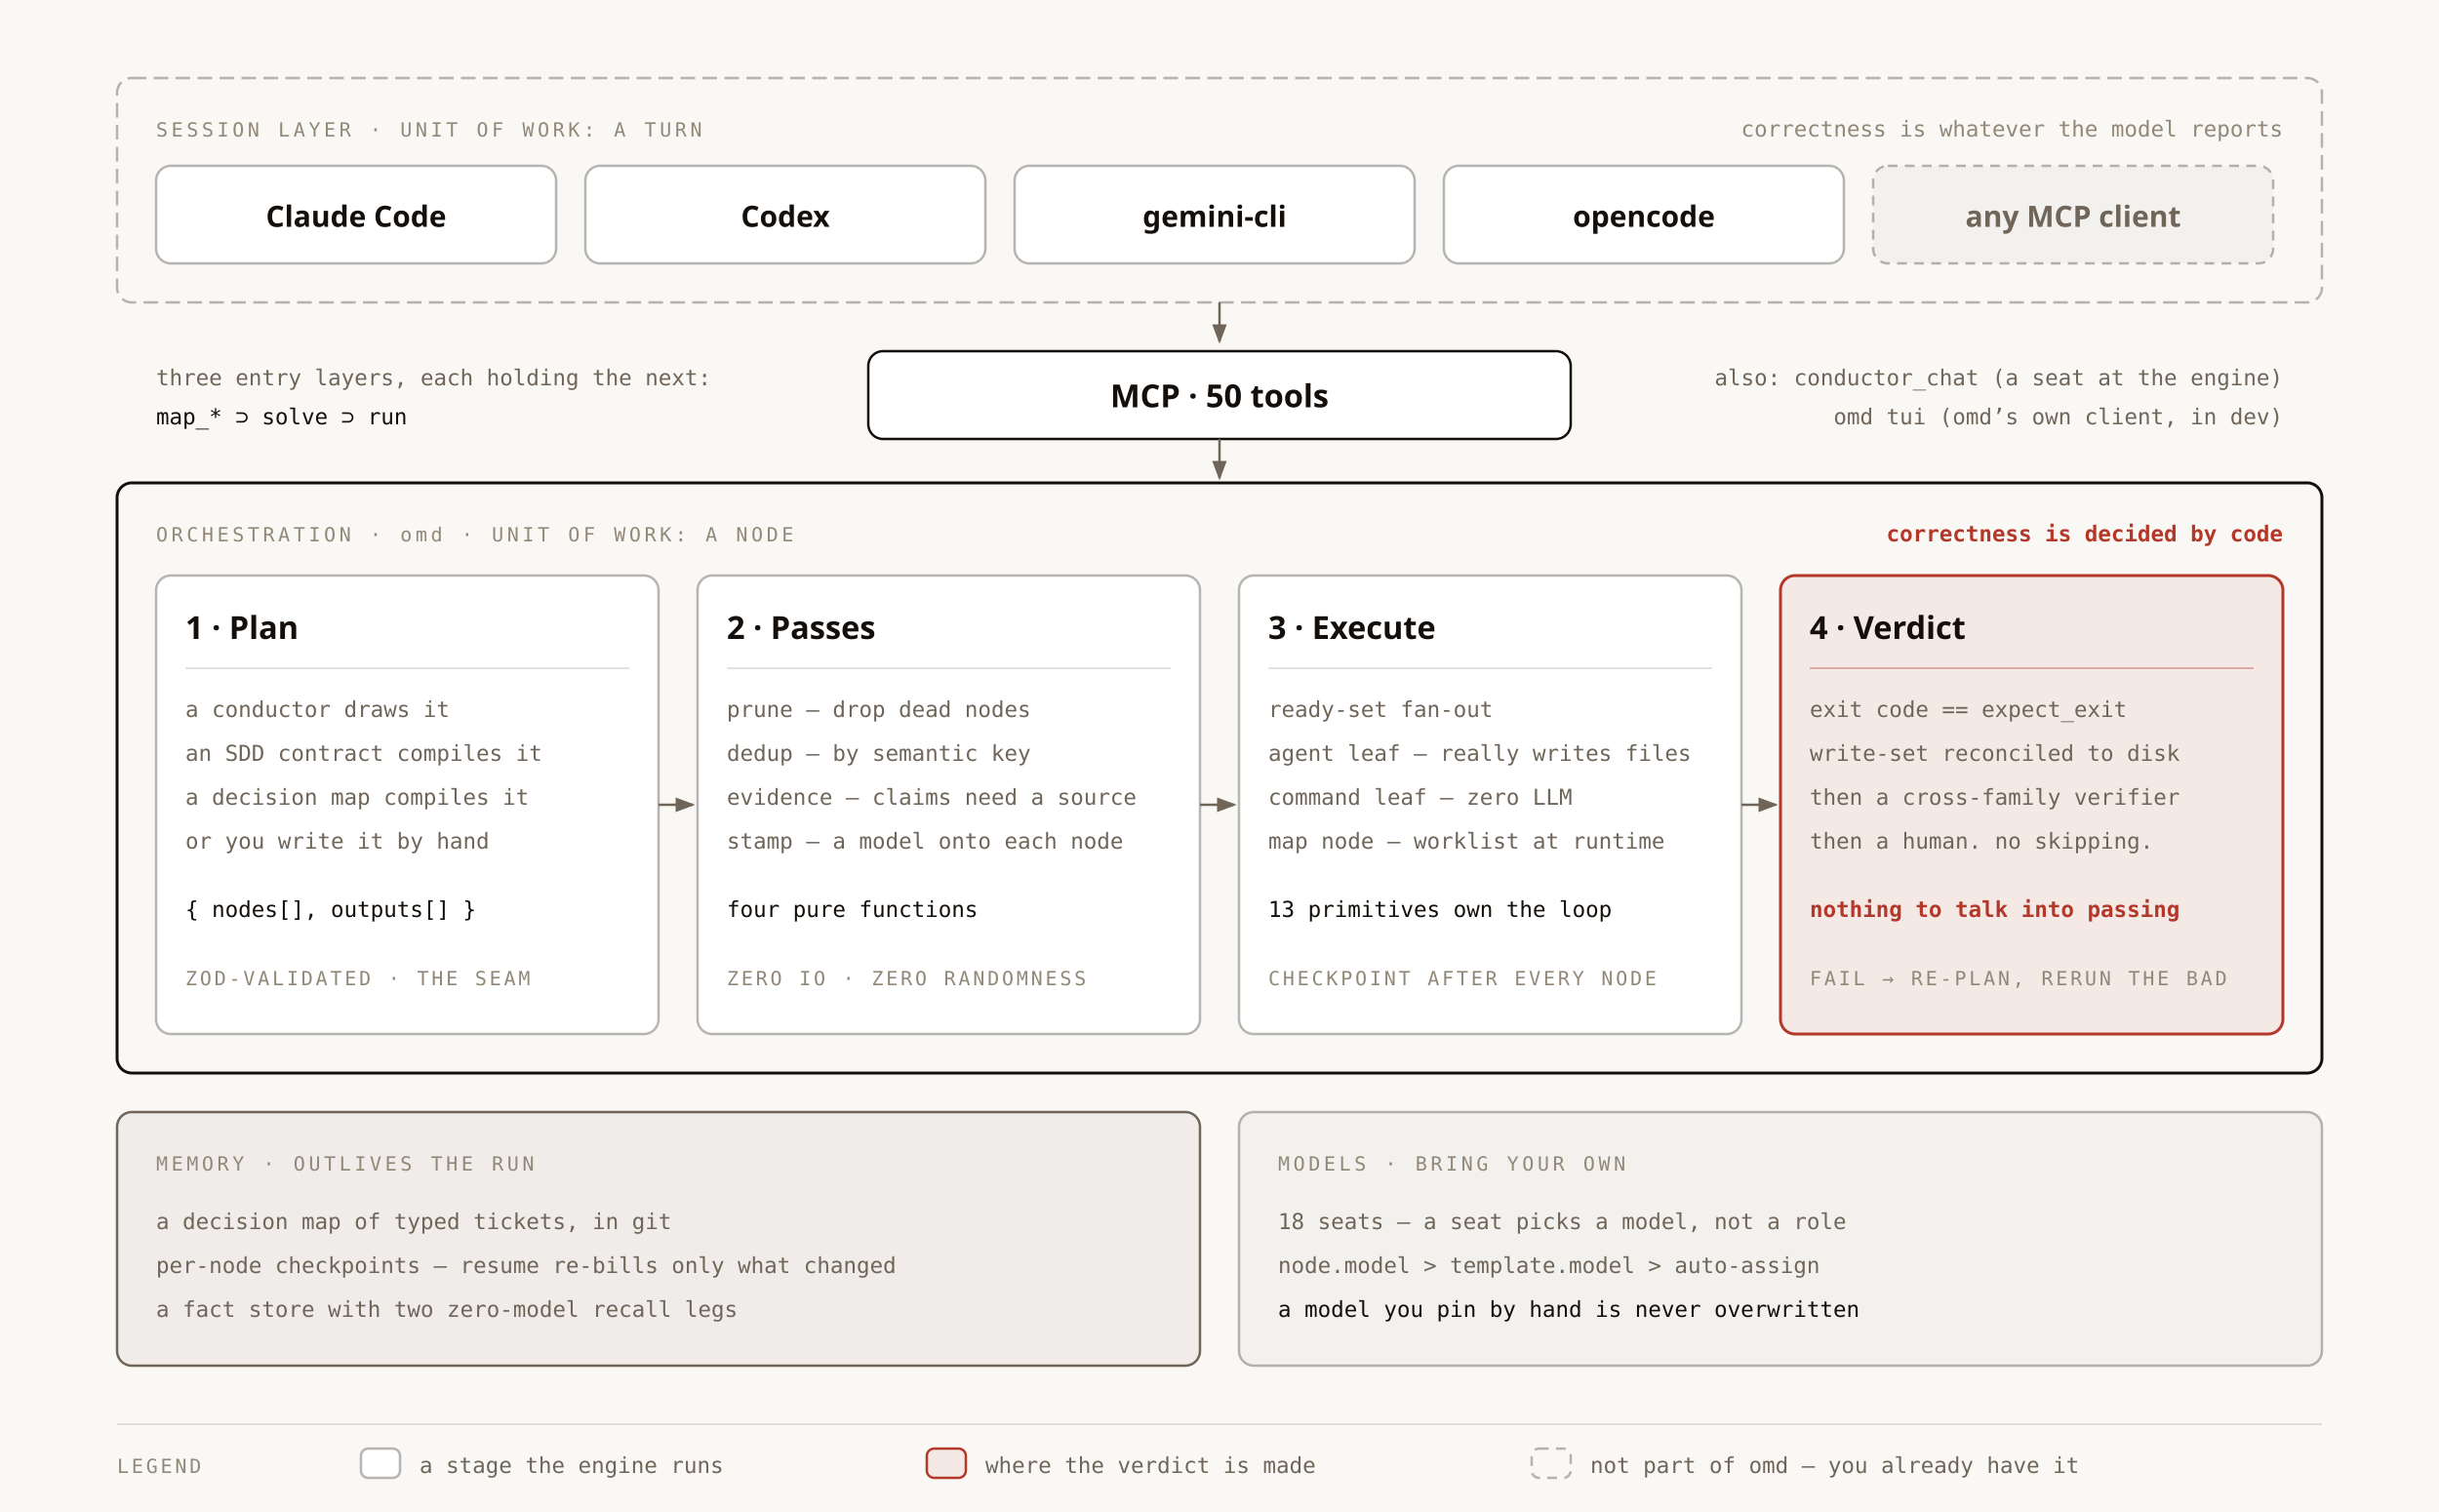
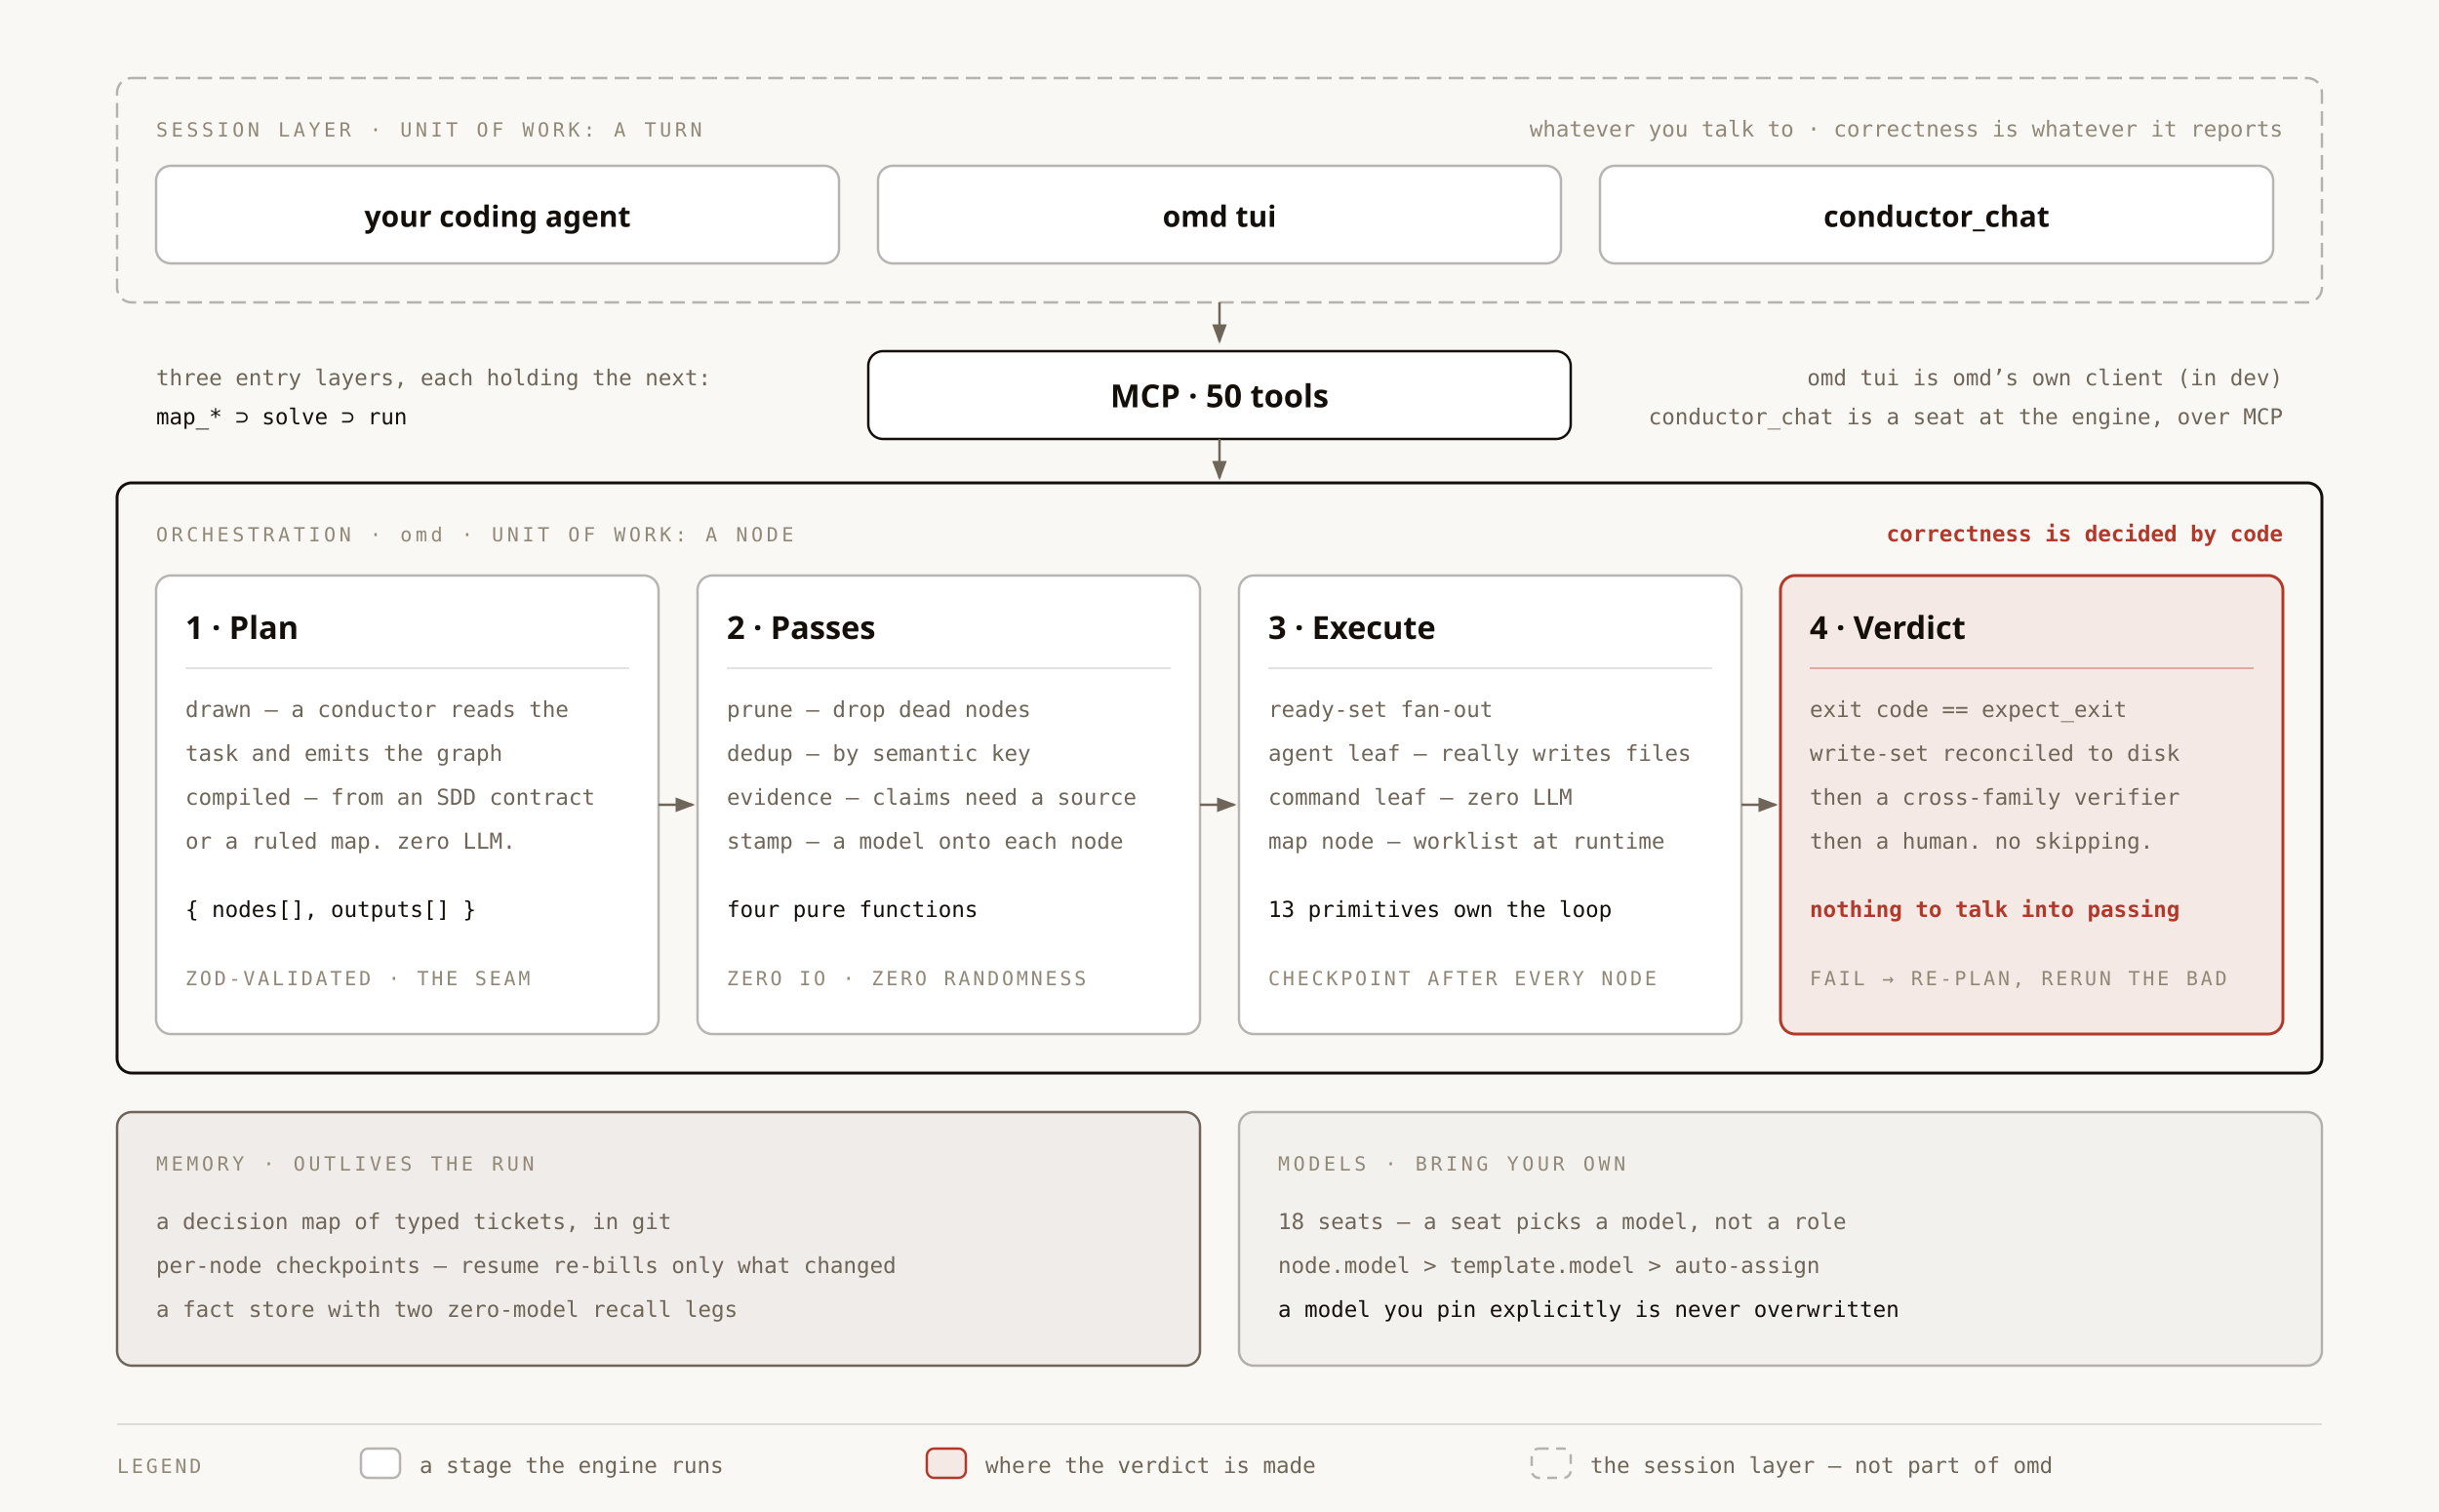
<svg xmlns="http://www.w3.org/2000/svg" viewBox="0 0 1000 620" width="1000" height="620" role="img" aria-labelledby="layers-title layers-desc">
  <defs>
    <marker id="ly-arrow" markerWidth="8" markerHeight="6" refX="7" refY="3" orient="auto">
      <polygon points="0 0, 8 3, 0 6" fill="#6f6558" />
    </marker>
  </defs>
  <rect width="1000" height="620" fill="#faf8f5" />
  <rect x="48" y="32" width="904" height="92" rx="6" fill="none" stroke="rgba(20,15,10,0.3)" stroke-width="1" stroke-dasharray="6,3" />
  <text x="64" y="56" fill="#918878" font-size="8" font-weight="500" letter-spacing="0.18em" font-family="'Geist Mono', ui-monospace, monospace">SESSION LAYER · UNIT OF WORK: A TURN</text>
-   <text x="936" y="56" fill="#918878" font-size="9" text-anchor="end" font-family="'Geist Mono', ui-monospace, monospace">correctness is whatever the model reports</text>
-   <rect x="64" y="68" width="164" height="40" rx="6" fill="#ffffff" stroke="rgba(20,15,10,0.3)" stroke-width="1" />
-   <text x="146" y="93" fill="#140f0a" font-size="12" font-weight="600" text-anchor="middle" font-family="'Geist', system-ui, sans-serif">Claude Code</text>
-   <rect x="240" y="68" width="164" height="40" rx="6" fill="#ffffff" stroke="rgba(20,15,10,0.3)" stroke-width="1" />
-   <text x="322" y="93" fill="#140f0a" font-size="12" font-weight="600" text-anchor="middle" font-family="'Geist', system-ui, sans-serif">Codex</text>
-   <rect x="416" y="68" width="164" height="40" rx="6" fill="#ffffff" stroke="rgba(20,15,10,0.3)" stroke-width="1" />
-   <text x="498" y="93" fill="#140f0a" font-size="12" font-weight="600" text-anchor="middle" font-family="'Geist', system-ui, sans-serif">gemini-cli</text>
-   <rect x="592" y="68" width="164" height="40" rx="6" fill="#ffffff" stroke="rgba(20,15,10,0.3)" stroke-width="1" />
-   <text x="674" y="93" fill="#140f0a" font-size="12" font-weight="600" text-anchor="middle" font-family="'Geist', system-ui, sans-serif">opencode</text>
-   <rect x="768" y="68" width="164" height="40" rx="6" fill="rgba(20,15,10,0.03)" stroke="rgba(20,15,10,0.3)" stroke-width="1" stroke-dasharray="4,3" />
-   <text x="850" y="93" fill="#6f6558" font-size="12" font-weight="600" text-anchor="middle" font-family="'Geist', system-ui, sans-serif">any MCP client</text>
+   <text x="936" y="56" fill="#918878" font-size="9" text-anchor="end" font-family="'Geist Mono', ui-monospace, monospace">whatever you talk to · correctness is whatever it reports</text>
+   <rect x="64" y="68" width="280" height="40" rx="6" fill="#ffffff" stroke="rgba(20,15,10,0.3)" stroke-width="1" />
+   <text x="204" y="93" fill="#140f0a" font-size="12" font-weight="600" text-anchor="middle" font-family="'Geist', system-ui, sans-serif">your coding agent</text>
+   <rect x="360" y="68" width="280" height="40" rx="6" fill="#ffffff" stroke="rgba(20,15,10,0.3)" stroke-width="1" />
+   <text x="500" y="93" fill="#140f0a" font-size="12" font-weight="600" text-anchor="middle" font-family="'Geist', system-ui, sans-serif">omd tui</text>
+   <rect x="656" y="68" width="276" height="40" rx="6" fill="#ffffff" stroke="rgba(20,15,10,0.3)" stroke-width="1" />
+   <text x="794" y="93" fill="#140f0a" font-size="12" font-weight="600" text-anchor="middle" font-family="'Geist', system-ui, sans-serif">conductor_chat</text>
  <line x1="500" y1="124" x2="500" y2="140" stroke="#6f6558" stroke-width="1" marker-end="url(#ly-arrow)" />
  <rect x="356" y="144" width="288" height="36" rx="6" fill="#ffffff" stroke="#140f0a" stroke-width="1" />
  <text x="500" y="167" fill="#140f0a" font-size="13" font-weight="600" text-anchor="middle" font-family="'Geist', system-ui, sans-serif">MCP · 50 tools</text>
  <text x="64" y="158" fill="#6f6558" font-size="9" font-family="'Geist Mono', ui-monospace, monospace">three entry layers, each holding the next:</text>
  <text x="64" y="174" fill="#140f0a" font-size="9" font-family="'Geist Mono', ui-monospace, monospace">map_*  ⊃  solve  ⊃  run</text>
-   <text x="936" y="158" fill="#6f6558" font-size="9" text-anchor="end" font-family="'Geist Mono', ui-monospace, monospace">also: conductor_chat (a seat at the engine)</text>
-   <text x="936" y="174" fill="#6f6558" font-size="9" text-anchor="end" font-family="'Geist Mono', ui-monospace, monospace">omd tui (omd’s own client, in dev)</text>
+   <text x="936" y="158" fill="#6f6558" font-size="9" text-anchor="end" font-family="'Geist Mono', ui-monospace, monospace">omd tui is omd’s own client (in dev)</text>
+   <text x="936" y="174" fill="#6f6558" font-size="9" text-anchor="end" font-family="'Geist Mono', ui-monospace, monospace">conductor_chat is a seat at the engine, over MCP</text>
  <line x1="500" y1="180" x2="500" y2="196" stroke="#6f6558" stroke-width="1" marker-end="url(#ly-arrow)" />
  <rect x="48" y="198" width="904" height="242" rx="6" fill="none" stroke="#140f0a" stroke-width="1.2" />
  <text x="64" y="222" fill="#918878" font-size="8" font-weight="500" letter-spacing="0.18em" font-family="'Geist Mono', ui-monospace, monospace">ORCHESTRATION · omd · UNIT OF WORK: A NODE</text>
  <text x="936" y="222" fill="#b3382a" font-size="9" text-anchor="end" font-weight="600" font-family="'Geist Mono', ui-monospace, monospace">correctness is decided by code</text>
  <rect x="64" y="236" width="206" height="188" rx="6" fill="#ffffff" stroke="rgba(20,15,10,0.3)" stroke-width="1" />
  <text x="76" y="262" fill="#140f0a" font-size="13" font-weight="600" font-family="'Geist', system-ui, sans-serif">1 · Plan</text>
  <line x1="76" y1="274" x2="258" y2="274" stroke="rgba(20,15,10,0.12)" stroke-width="0.8" />
-   <text x="76" y="294" fill="#6f6558" font-size="9" font-family="'Geist Mono', ui-monospace, monospace">a conductor draws it</text>
-   <text x="76" y="312" fill="#6f6558" font-size="9" font-family="'Geist Mono', ui-monospace, monospace">an SDD contract compiles it</text>
-   <text x="76" y="330" fill="#6f6558" font-size="9" font-family="'Geist Mono', ui-monospace, monospace">a decision map compiles it</text>
-   <text x="76" y="348" fill="#6f6558" font-size="9" font-family="'Geist Mono', ui-monospace, monospace">or you write it by hand</text>
+   <text x="76" y="294" fill="#6f6558" font-size="9" font-family="'Geist Mono', ui-monospace, monospace">drawn — a conductor reads the</text>
+   <text x="76" y="312" fill="#6f6558" font-size="9" font-family="'Geist Mono', ui-monospace, monospace">task and emits the graph</text>
+   <text x="76" y="330" fill="#6f6558" font-size="9" font-family="'Geist Mono', ui-monospace, monospace">compiled — from an SDD contract</text>
+   <text x="76" y="348" fill="#6f6558" font-size="9" font-family="'Geist Mono', ui-monospace, monospace">or a ruled map. zero LLM.</text>
  <text x="76" y="376" fill="#140f0a" font-size="9" font-family="'Geist Mono', ui-monospace, monospace">{ nodes[], outputs[] }</text>
  <text x="76" y="404" fill="#918878" font-size="8" letter-spacing="0.14em" font-family="'Geist Mono', ui-monospace, monospace">ZOD-VALIDATED · THE SEAM</text>
  <rect x="286" y="236" width="206" height="188" rx="6" fill="#ffffff" stroke="rgba(20,15,10,0.3)" stroke-width="1" />
  <text x="298" y="262" fill="#140f0a" font-size="13" font-weight="600" font-family="'Geist', system-ui, sans-serif">2 · Passes</text>
  <line x1="298" y1="274" x2="480" y2="274" stroke="rgba(20,15,10,0.12)" stroke-width="0.8" />
  <text x="298" y="294" fill="#6f6558" font-size="9" font-family="'Geist Mono', ui-monospace, monospace">prune — drop dead nodes</text>
  <text x="298" y="312" fill="#6f6558" font-size="9" font-family="'Geist Mono', ui-monospace, monospace">dedup — by semantic key</text>
  <text x="298" y="330" fill="#6f6558" font-size="9" font-family="'Geist Mono', ui-monospace, monospace">evidence — claims need a source</text>
  <text x="298" y="348" fill="#6f6558" font-size="9" font-family="'Geist Mono', ui-monospace, monospace">stamp — a model onto each node</text>
  <text x="298" y="376" fill="#140f0a" font-size="9" font-family="'Geist Mono', ui-monospace, monospace">four pure functions</text>
  <text x="298" y="404" fill="#918878" font-size="8" letter-spacing="0.14em" font-family="'Geist Mono', ui-monospace, monospace">ZERO IO · ZERO RANDOMNESS</text>
  <rect x="508" y="236" width="206" height="188" rx="6" fill="#ffffff" stroke="rgba(20,15,10,0.3)" stroke-width="1" />
  <text x="520" y="262" fill="#140f0a" font-size="13" font-weight="600" font-family="'Geist', system-ui, sans-serif">3 · Execute</text>
  <line x1="520" y1="274" x2="702" y2="274" stroke="rgba(20,15,10,0.12)" stroke-width="0.8" />
  <text x="520" y="294" fill="#6f6558" font-size="9" font-family="'Geist Mono', ui-monospace, monospace">ready-set fan-out</text>
  <text x="520" y="312" fill="#6f6558" font-size="9" font-family="'Geist Mono', ui-monospace, monospace">agent leaf — really writes files</text>
  <text x="520" y="330" fill="#6f6558" font-size="9" font-family="'Geist Mono', ui-monospace, monospace">command leaf — zero LLM</text>
  <text x="520" y="348" fill="#6f6558" font-size="9" font-family="'Geist Mono', ui-monospace, monospace">map node — worklist at runtime</text>
  <text x="520" y="376" fill="#140f0a" font-size="9" font-family="'Geist Mono', ui-monospace, monospace">13 primitives own the loop</text>
  <text x="520" y="404" fill="#918878" font-size="8" letter-spacing="0.14em" font-family="'Geist Mono', ui-monospace, monospace">CHECKPOINT AFTER EVERY NODE</text>
  <rect x="730" y="236" width="206" height="188" rx="6" fill="rgba(179,56,42,0.08)" stroke="#b3382a" stroke-width="1.2" />
  <text x="742" y="262" fill="#140f0a" font-size="13" font-weight="600" font-family="'Geist', system-ui, sans-serif">4 · Verdict</text>
  <line x1="742" y1="274" x2="924" y2="274" stroke="rgba(179,56,42,0.35)" stroke-width="0.8" />
  <text x="742" y="294" fill="#6f6558" font-size="9" font-family="'Geist Mono', ui-monospace, monospace">exit code == expect_exit</text>
  <text x="742" y="312" fill="#6f6558" font-size="9" font-family="'Geist Mono', ui-monospace, monospace">write-set reconciled to disk</text>
  <text x="742" y="330" fill="#6f6558" font-size="9" font-family="'Geist Mono', ui-monospace, monospace">then a cross-family verifier</text>
  <text x="742" y="348" fill="#6f6558" font-size="9" font-family="'Geist Mono', ui-monospace, monospace">then a human. no skipping.</text>
  <text x="742" y="376" fill="#b3382a" font-size="9" font-weight="600" font-family="'Geist Mono', ui-monospace, monospace">nothing to talk into passing</text>
  <text x="742" y="404" fill="#918878" font-size="8" letter-spacing="0.14em" font-family="'Geist Mono', ui-monospace, monospace">FAIL → RE-PLAN, RERUN THE BAD</text>
  <line x1="270" y1="330" x2="284" y2="330" stroke="#6f6558" stroke-width="1" marker-end="url(#ly-arrow)" />
  <line x1="492" y1="330" x2="506" y2="330" stroke="#6f6558" stroke-width="1" marker-end="url(#ly-arrow)" />
  <line x1="714" y1="330" x2="728" y2="330" stroke="#6f6558" stroke-width="1" marker-end="url(#ly-arrow)" />
  <rect x="48" y="456" width="444" height="104" rx="6" fill="rgba(20,15,10,0.05)" stroke="#6f6558" stroke-width="1" />
  <text x="64" y="480" fill="#918878" font-size="8" font-weight="500" letter-spacing="0.18em" font-family="'Geist Mono', ui-monospace, monospace">MEMORY · OUTLIVES THE RUN</text>
  <text x="64" y="504" fill="#6f6558" font-size="9" font-family="'Geist Mono', ui-monospace, monospace">a decision map of typed tickets, in git</text>
  <text x="64" y="522" fill="#6f6558" font-size="9" font-family="'Geist Mono', ui-monospace, monospace">per-node checkpoints — resume re-bills only what changed</text>
  <text x="64" y="540" fill="#6f6558" font-size="9" font-family="'Geist Mono', ui-monospace, monospace">a fact store with two zero-model recall legs</text>
  <rect x="508" y="456" width="444" height="104" rx="6" fill="rgba(20,15,10,0.03)" stroke="rgba(20,15,10,0.3)" stroke-width="1" />
  <text x="524" y="480" fill="#918878" font-size="8" font-weight="500" letter-spacing="0.18em" font-family="'Geist Mono', ui-monospace, monospace">MODELS · BRING YOUR OWN</text>
  <text x="524" y="504" fill="#6f6558" font-size="9" font-family="'Geist Mono', ui-monospace, monospace">18 seats — a seat picks a model, not a role</text>
  <text x="524" y="522" fill="#6f6558" font-size="9" font-family="'Geist Mono', ui-monospace, monospace">node.model &gt; template.model &gt; auto-assign</text>
-   <text x="524" y="540" fill="#140f0a" font-size="9" font-family="'Geist Mono', ui-monospace, monospace">a model you pin by hand is never overwritten</text>
+   <text x="524" y="540" fill="#140f0a" font-size="9" font-family="'Geist Mono', ui-monospace, monospace">a model you pin explicitly is never overwritten</text>
  <line x1="48" y1="584" x2="952" y2="584" stroke="rgba(20,15,10,0.12)" stroke-width="0.8" />
  <text x="48" y="604" fill="#918878" font-size="8" font-weight="500" letter-spacing="0.14em" font-family="'Geist Mono', ui-monospace, monospace">LEGEND</text>
  <rect x="148" y="594" width="16" height="12" rx="3" fill="#ffffff" stroke="rgba(20,15,10,0.3)" stroke-width="1" />
  <text x="172" y="604" fill="#6f6558" font-size="9" font-family="'Geist Mono', ui-monospace, monospace">a stage the engine runs</text>
  <rect x="380" y="594" width="16" height="12" rx="3" fill="rgba(179,56,42,0.08)" stroke="#b3382a" stroke-width="1" />
  <text x="404" y="604" fill="#6f6558" font-size="9" font-family="'Geist Mono', ui-monospace, monospace">where the verdict is made</text>
  <rect x="628" y="594" width="16" height="12" rx="3" fill="none" stroke="rgba(20,15,10,0.3)" stroke-width="1" stroke-dasharray="4,3" />
-   <text x="652" y="604" fill="#6f6558" font-size="9" font-family="'Geist Mono', ui-monospace, monospace">not part of omd — you already have it</text>
+   <text x="652" y="604" fill="#6f6558" font-size="9" font-family="'Geist Mono', ui-monospace, monospace">the session layer — not part of omd</text>
</svg>
